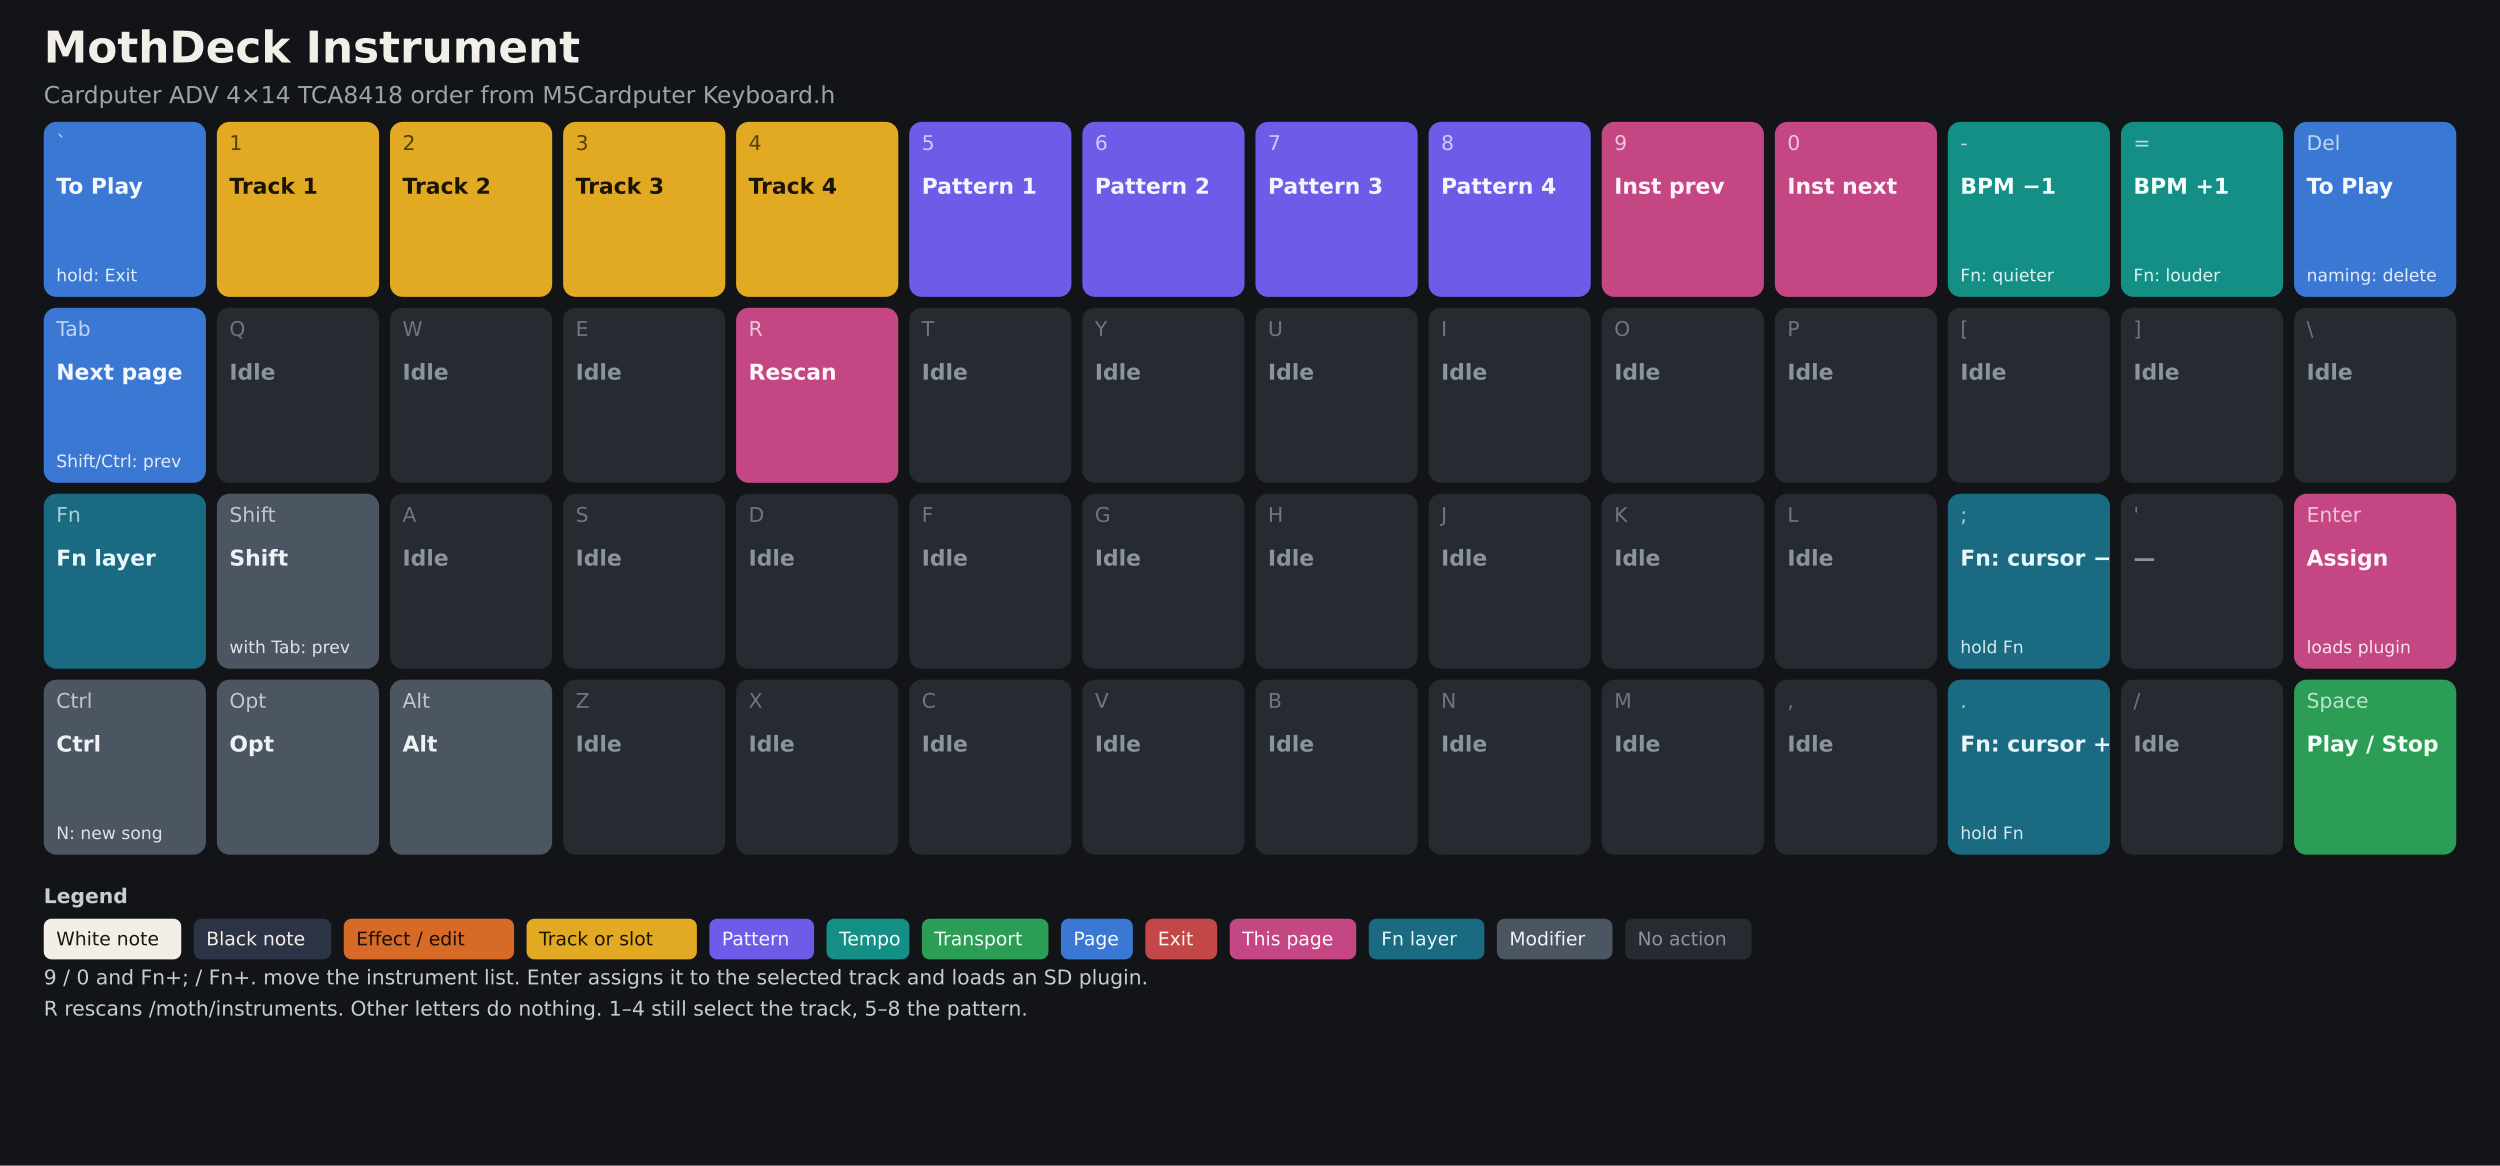
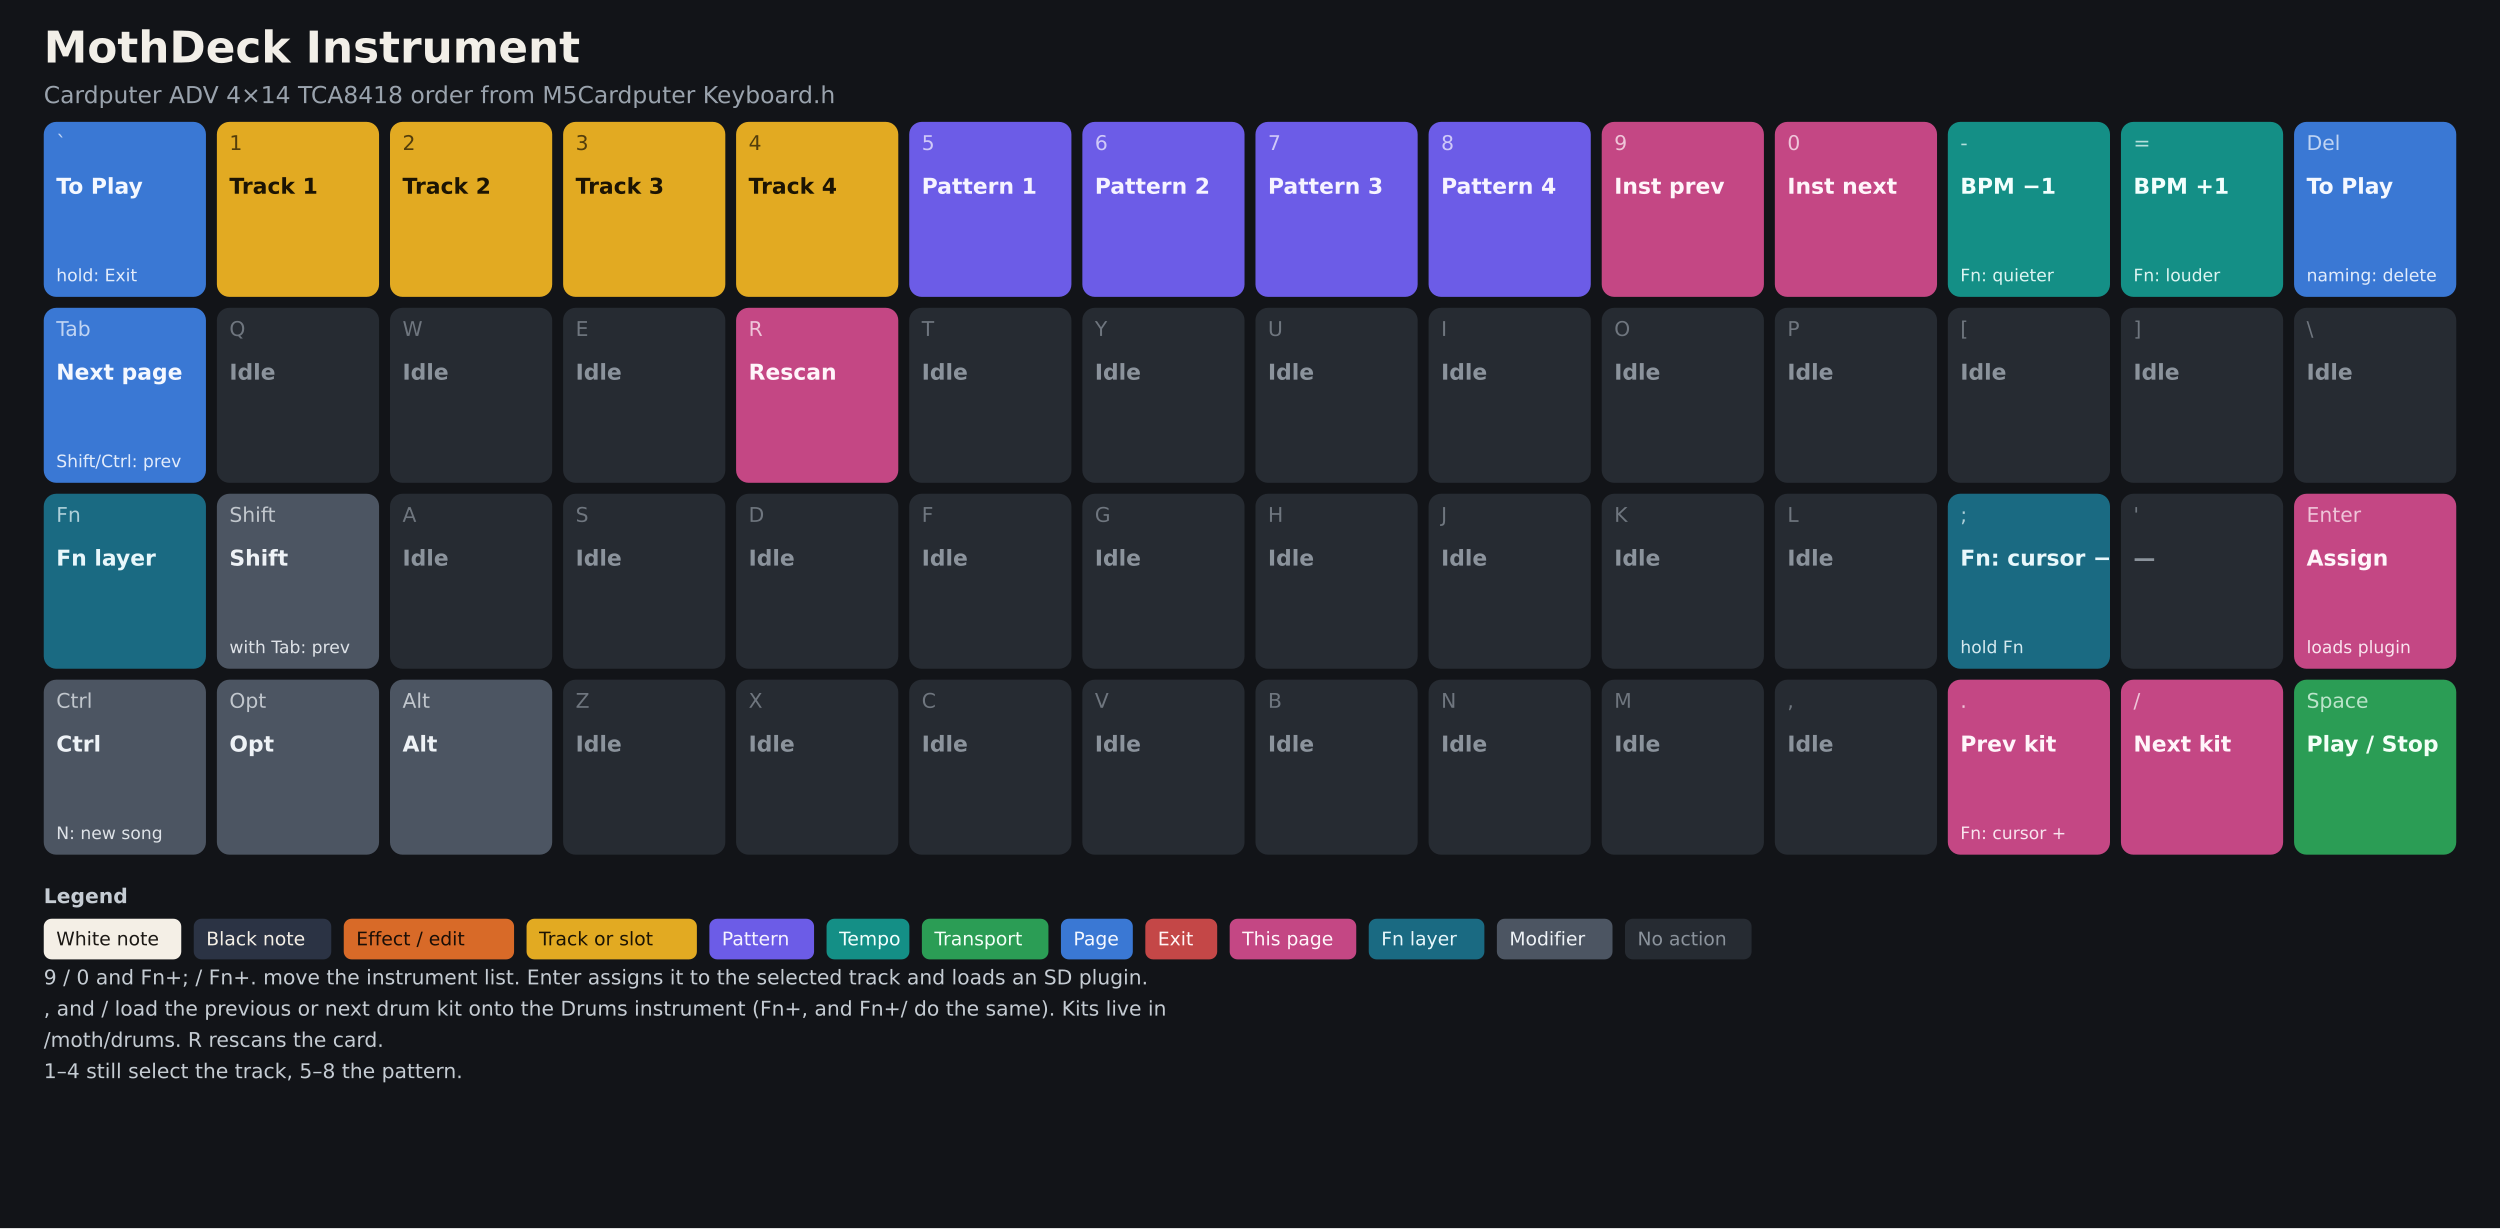
- <svg xmlns="http://www.w3.org/2000/svg" width="1600" height="746" viewBox="0 0 1600 746">
+ <svg xmlns="http://www.w3.org/2000/svg" width="1600" height="786" viewBox="0 0 1600 786">
  <style>text { font-family: 'DejaVu Sans', 'Liberation Sans', sans-serif; }</style>
  <rect width="100%" height="100%" fill="#121418" />
  <text x="28" y="40" fill="#f2efe8" font-size="28" font-weight="700">MothDeck  Instrument</text>
  <text x="28" y="66" fill="#9aa3ad" font-size="15">Cardputer ADV  4×14  TCA8418 order from M5Cardputer Keyboard.h</text>
  <rect x="28.0" y="78.0" width="103.8" height="112.0" rx="8" fill="#3a78d4" />
  <text x="36.0" y="96.0" fill="#f4f8ff" font-size="13" opacity="0.72">`</text>
  <text x="36.0" y="124.0" fill="#f4f8ff" font-size="14" font-weight="700">To Play</text>
  <text x="36.0" y="180.0" fill="#f4f8ff" font-size="11" opacity="0.9">hold: Exit</text>
  <rect x="138.8" y="78.0" width="103.8" height="112.0" rx="8" fill="#e2aa22" />
  <text x="146.8" y="96.0" fill="#1c1403" font-size="13" opacity="0.72">1</text>
  <text x="146.8" y="124.0" fill="#1c1403" font-size="14" font-weight="700">Track 1</text>
  <rect x="249.6" y="78.0" width="103.8" height="112.0" rx="8" fill="#e2aa22" />
  <text x="257.6" y="96.0" fill="#1c1403" font-size="13" opacity="0.72">2</text>
  <text x="257.6" y="124.0" fill="#1c1403" font-size="14" font-weight="700">Track 2</text>
  <rect x="360.4" y="78.0" width="103.8" height="112.0" rx="8" fill="#e2aa22" />
  <text x="368.4" y="96.0" fill="#1c1403" font-size="13" opacity="0.72">3</text>
  <text x="368.4" y="124.0" fill="#1c1403" font-size="14" font-weight="700">Track 3</text>
  <rect x="471.1" y="78.0" width="103.8" height="112.0" rx="8" fill="#e2aa22" />
  <text x="479.1" y="96.0" fill="#1c1403" font-size="13" opacity="0.72">4</text>
  <text x="479.1" y="124.0" fill="#1c1403" font-size="14" font-weight="700">Track 4</text>
  <rect x="581.9" y="78.0" width="103.8" height="112.0" rx="8" fill="#6c5ce7" />
  <text x="589.9" y="96.0" fill="#f6f3ff" font-size="13" opacity="0.72">5</text>
  <text x="589.9" y="124.0" fill="#f6f3ff" font-size="14" font-weight="700">Pattern 1</text>
  <rect x="692.7" y="78.0" width="103.8" height="112.0" rx="8" fill="#6c5ce7" />
  <text x="700.7" y="96.0" fill="#f6f3ff" font-size="13" opacity="0.72">6</text>
  <text x="700.7" y="124.0" fill="#f6f3ff" font-size="14" font-weight="700">Pattern 2</text>
  <rect x="803.5" y="78.0" width="103.8" height="112.0" rx="8" fill="#6c5ce7" />
  <text x="811.5" y="96.0" fill="#f6f3ff" font-size="13" opacity="0.72">7</text>
  <text x="811.5" y="124.0" fill="#f6f3ff" font-size="14" font-weight="700">Pattern 3</text>
  <rect x="914.3" y="78.0" width="103.8" height="112.0" rx="8" fill="#6c5ce7" />
  <text x="922.3" y="96.0" fill="#f6f3ff" font-size="13" opacity="0.72">8</text>
  <text x="922.3" y="124.0" fill="#f6f3ff" font-size="14" font-weight="700">Pattern 4</text>
  <rect x="1025.1" y="78.0" width="103.8" height="112.0" rx="8" fill="#c44784" />
  <text x="1033.1" y="96.0" fill="#fff5fa" font-size="13" opacity="0.72">9</text>
  <text x="1033.1" y="124.0" fill="#fff5fa" font-size="14" font-weight="700">Inst prev</text>
  <rect x="1135.9" y="78.0" width="103.8" height="112.0" rx="8" fill="#c44784" />
  <text x="1143.9" y="96.0" fill="#fff5fa" font-size="13" opacity="0.72">0</text>
  <text x="1143.9" y="124.0" fill="#fff5fa" font-size="14" font-weight="700">Inst next</text>
  <rect x="1246.6" y="78.0" width="103.8" height="112.0" rx="8" fill="#148f86" />
  <text x="1254.6" y="96.0" fill="#f2fffd" font-size="13" opacity="0.72">-</text>
  <text x="1254.6" y="124.0" fill="#f2fffd" font-size="14" font-weight="700">BPM −1</text>
  <text x="1254.6" y="180.0" fill="#f2fffd" font-size="11" opacity="0.9">Fn: quieter</text>
  <rect x="1357.4" y="78.0" width="103.8" height="112.0" rx="8" fill="#148f86" />
  <text x="1365.4" y="96.0" fill="#f2fffd" font-size="13" opacity="0.72">=</text>
  <text x="1365.4" y="124.0" fill="#f2fffd" font-size="14" font-weight="700">BPM +1</text>
  <text x="1365.4" y="180.0" fill="#f2fffd" font-size="11" opacity="0.9">Fn: louder</text>
  <rect x="1468.2" y="78.0" width="103.8" height="112.0" rx="8" fill="#3a78d4" />
  <text x="1476.2" y="96.0" fill="#f4f8ff" font-size="13" opacity="0.72">Del</text>
  <text x="1476.2" y="124.0" fill="#f4f8ff" font-size="14" font-weight="700">To Play</text>
  <text x="1476.2" y="180.0" fill="#f4f8ff" font-size="11" opacity="0.9">naming: delete</text>
  <rect x="28.0" y="197.0" width="103.8" height="112.0" rx="8" fill="#3a78d4" />
  <text x="36.0" y="215.0" fill="#f4f8ff" font-size="13" opacity="0.72">Tab</text>
  <text x="36.0" y="243.0" fill="#f4f8ff" font-size="14" font-weight="700">Next page</text>
  <text x="36.0" y="299.0" fill="#f4f8ff" font-size="11" opacity="0.9">Shift/Ctrl: prev</text>
  <rect x="138.8" y="197.0" width="103.8" height="112.0" rx="8" fill="#262b32" />
  <text x="146.8" y="215.0" fill="#8b939c" font-size="13" opacity="0.72">Q</text>
  <text x="146.8" y="243.0" fill="#8b939c" font-size="14" font-weight="700">Idle</text>
  <rect x="249.6" y="197.0" width="103.8" height="112.0" rx="8" fill="#262b32" />
  <text x="257.6" y="215.0" fill="#8b939c" font-size="13" opacity="0.72">W</text>
  <text x="257.6" y="243.0" fill="#8b939c" font-size="14" font-weight="700">Idle</text>
  <rect x="360.4" y="197.0" width="103.8" height="112.0" rx="8" fill="#262b32" />
  <text x="368.4" y="215.0" fill="#8b939c" font-size="13" opacity="0.72">E</text>
  <text x="368.4" y="243.0" fill="#8b939c" font-size="14" font-weight="700">Idle</text>
  <rect x="471.1" y="197.0" width="103.8" height="112.0" rx="8" fill="#c44784" />
  <text x="479.1" y="215.0" fill="#fff5fa" font-size="13" opacity="0.72">R</text>
  <text x="479.1" y="243.0" fill="#fff5fa" font-size="14" font-weight="700">Rescan</text>
  <rect x="581.9" y="197.0" width="103.8" height="112.0" rx="8" fill="#262b32" />
  <text x="589.9" y="215.0" fill="#8b939c" font-size="13" opacity="0.72">T</text>
  <text x="589.9" y="243.0" fill="#8b939c" font-size="14" font-weight="700">Idle</text>
  <rect x="692.7" y="197.0" width="103.8" height="112.0" rx="8" fill="#262b32" />
  <text x="700.7" y="215.0" fill="#8b939c" font-size="13" opacity="0.72">Y</text>
  <text x="700.7" y="243.0" fill="#8b939c" font-size="14" font-weight="700">Idle</text>
  <rect x="803.5" y="197.0" width="103.8" height="112.0" rx="8" fill="#262b32" />
  <text x="811.5" y="215.0" fill="#8b939c" font-size="13" opacity="0.72">U</text>
  <text x="811.5" y="243.0" fill="#8b939c" font-size="14" font-weight="700">Idle</text>
  <rect x="914.3" y="197.0" width="103.8" height="112.0" rx="8" fill="#262b32" />
  <text x="922.3" y="215.0" fill="#8b939c" font-size="13" opacity="0.72">I</text>
  <text x="922.3" y="243.0" fill="#8b939c" font-size="14" font-weight="700">Idle</text>
  <rect x="1025.1" y="197.0" width="103.8" height="112.0" rx="8" fill="#262b32" />
  <text x="1033.1" y="215.0" fill="#8b939c" font-size="13" opacity="0.72">O</text>
  <text x="1033.1" y="243.0" fill="#8b939c" font-size="14" font-weight="700">Idle</text>
  <rect x="1135.9" y="197.0" width="103.8" height="112.0" rx="8" fill="#262b32" />
  <text x="1143.9" y="215.0" fill="#8b939c" font-size="13" opacity="0.72">P</text>
  <text x="1143.9" y="243.0" fill="#8b939c" font-size="14" font-weight="700">Idle</text>
  <rect x="1246.6" y="197.0" width="103.8" height="112.0" rx="8" fill="#262b32" />
  <text x="1254.6" y="215.0" fill="#8b939c" font-size="13" opacity="0.72">[</text>
  <text x="1254.6" y="243.0" fill="#8b939c" font-size="14" font-weight="700">Idle</text>
  <rect x="1357.4" y="197.0" width="103.8" height="112.0" rx="8" fill="#262b32" />
  <text x="1365.4" y="215.0" fill="#8b939c" font-size="13" opacity="0.72">]</text>
  <text x="1365.4" y="243.0" fill="#8b939c" font-size="14" font-weight="700">Idle</text>
  <rect x="1468.2" y="197.0" width="103.8" height="112.0" rx="8" fill="#262b32" />
  <text x="1476.2" y="215.0" fill="#8b939c" font-size="13" opacity="0.72">\</text>
  <text x="1476.2" y="243.0" fill="#8b939c" font-size="14" font-weight="700">Idle</text>
  <rect x="28.0" y="316.0" width="103.8" height="112.0" rx="8" fill="#1a6a82" />
  <text x="36.0" y="334.0" fill="#e8f7fb" font-size="13" opacity="0.72">Fn</text>
  <text x="36.0" y="362.0" fill="#e8f7fb" font-size="14" font-weight="700">Fn layer</text>
  <rect x="138.8" y="316.0" width="103.8" height="112.0" rx="8" fill="#4c5562" />
  <text x="146.8" y="334.0" fill="#eef2f6" font-size="13" opacity="0.72">Shift</text>
  <text x="146.8" y="362.0" fill="#eef2f6" font-size="14" font-weight="700">Shift</text>
  <text x="146.8" y="418.0" fill="#eef2f6" font-size="11" opacity="0.9">with Tab: prev</text>
  <rect x="249.6" y="316.0" width="103.8" height="112.0" rx="8" fill="#262b32" />
  <text x="257.6" y="334.0" fill="#8b939c" font-size="13" opacity="0.72">A</text>
  <text x="257.6" y="362.0" fill="#8b939c" font-size="14" font-weight="700">Idle</text>
  <rect x="360.4" y="316.0" width="103.8" height="112.0" rx="8" fill="#262b32" />
  <text x="368.4" y="334.0" fill="#8b939c" font-size="13" opacity="0.72">S</text>
  <text x="368.4" y="362.0" fill="#8b939c" font-size="14" font-weight="700">Idle</text>
  <rect x="471.1" y="316.0" width="103.8" height="112.0" rx="8" fill="#262b32" />
  <text x="479.1" y="334.0" fill="#8b939c" font-size="13" opacity="0.72">D</text>
  <text x="479.1" y="362.0" fill="#8b939c" font-size="14" font-weight="700">Idle</text>
  <rect x="581.9" y="316.0" width="103.8" height="112.0" rx="8" fill="#262b32" />
  <text x="589.9" y="334.0" fill="#8b939c" font-size="13" opacity="0.72">F</text>
  <text x="589.9" y="362.0" fill="#8b939c" font-size="14" font-weight="700">Idle</text>
  <rect x="692.7" y="316.0" width="103.8" height="112.0" rx="8" fill="#262b32" />
  <text x="700.7" y="334.0" fill="#8b939c" font-size="13" opacity="0.72">G</text>
  <text x="700.7" y="362.0" fill="#8b939c" font-size="14" font-weight="700">Idle</text>
  <rect x="803.5" y="316.0" width="103.8" height="112.0" rx="8" fill="#262b32" />
  <text x="811.5" y="334.0" fill="#8b939c" font-size="13" opacity="0.72">H</text>
  <text x="811.5" y="362.0" fill="#8b939c" font-size="14" font-weight="700">Idle</text>
  <rect x="914.3" y="316.0" width="103.8" height="112.0" rx="8" fill="#262b32" />
  <text x="922.3" y="334.0" fill="#8b939c" font-size="13" opacity="0.72">J</text>
  <text x="922.3" y="362.0" fill="#8b939c" font-size="14" font-weight="700">Idle</text>
  <rect x="1025.1" y="316.0" width="103.8" height="112.0" rx="8" fill="#262b32" />
  <text x="1033.1" y="334.0" fill="#8b939c" font-size="13" opacity="0.72">K</text>
  <text x="1033.1" y="362.0" fill="#8b939c" font-size="14" font-weight="700">Idle</text>
  <rect x="1135.9" y="316.0" width="103.8" height="112.0" rx="8" fill="#262b32" />
  <text x="1143.9" y="334.0" fill="#8b939c" font-size="13" opacity="0.72">L</text>
  <text x="1143.9" y="362.0" fill="#8b939c" font-size="14" font-weight="700">Idle</text>
  <rect x="1246.6" y="316.0" width="103.8" height="112.0" rx="8" fill="#1a6a82" />
  <text x="1254.6" y="334.0" fill="#e8f7fb" font-size="13" opacity="0.72">;</text>
  <text x="1254.6" y="362.0" fill="#e8f7fb" font-size="14" font-weight="700">Fn: cursor −</text>
  <text x="1254.6" y="418.0" fill="#e8f7fb" font-size="11" opacity="0.9">hold Fn</text>
  <rect x="1357.4" y="316.0" width="103.8" height="112.0" rx="8" fill="#262b32" />
  <text x="1365.4" y="334.0" fill="#8b939c" font-size="13" opacity="0.72">'</text>
  <text x="1365.4" y="362.0" fill="#8b939c" font-size="14" font-weight="700">—</text>
  <rect x="1468.2" y="316.0" width="103.8" height="112.0" rx="8" fill="#c44784" />
  <text x="1476.2" y="334.0" fill="#fff5fa" font-size="13" opacity="0.72">Enter</text>
  <text x="1476.2" y="362.0" fill="#fff5fa" font-size="14" font-weight="700">Assign</text>
  <text x="1476.2" y="418.0" fill="#fff5fa" font-size="11" opacity="0.9">loads plugin</text>
  <rect x="28.0" y="435.0" width="103.8" height="112.0" rx="8" fill="#4c5562" />
  <text x="36.0" y="453.0" fill="#eef2f6" font-size="13" opacity="0.72">Ctrl</text>
  <text x="36.0" y="481.0" fill="#eef2f6" font-size="14" font-weight="700">Ctrl</text>
  <text x="36.0" y="537.0" fill="#eef2f6" font-size="11" opacity="0.9">N: new song</text>
  <rect x="138.8" y="435.0" width="103.8" height="112.0" rx="8" fill="#4c5562" />
  <text x="146.8" y="453.0" fill="#eef2f6" font-size="13" opacity="0.72">Opt</text>
  <text x="146.8" y="481.0" fill="#eef2f6" font-size="14" font-weight="700">Opt</text>
  <rect x="249.6" y="435.0" width="103.8" height="112.0" rx="8" fill="#4c5562" />
  <text x="257.6" y="453.0" fill="#eef2f6" font-size="13" opacity="0.72">Alt</text>
  <text x="257.6" y="481.0" fill="#eef2f6" font-size="14" font-weight="700">Alt</text>
  <rect x="360.4" y="435.0" width="103.8" height="112.0" rx="8" fill="#262b32" />
  <text x="368.4" y="453.0" fill="#8b939c" font-size="13" opacity="0.72">Z</text>
  <text x="368.4" y="481.0" fill="#8b939c" font-size="14" font-weight="700">Idle</text>
  <rect x="471.1" y="435.0" width="103.8" height="112.0" rx="8" fill="#262b32" />
  <text x="479.1" y="453.0" fill="#8b939c" font-size="13" opacity="0.72">X</text>
  <text x="479.1" y="481.0" fill="#8b939c" font-size="14" font-weight="700">Idle</text>
  <rect x="581.9" y="435.0" width="103.8" height="112.0" rx="8" fill="#262b32" />
  <text x="589.9" y="453.0" fill="#8b939c" font-size="13" opacity="0.72">C</text>
  <text x="589.9" y="481.0" fill="#8b939c" font-size="14" font-weight="700">Idle</text>
  <rect x="692.7" y="435.0" width="103.8" height="112.0" rx="8" fill="#262b32" />
  <text x="700.7" y="453.0" fill="#8b939c" font-size="13" opacity="0.72">V</text>
  <text x="700.7" y="481.0" fill="#8b939c" font-size="14" font-weight="700">Idle</text>
  <rect x="803.5" y="435.0" width="103.8" height="112.0" rx="8" fill="#262b32" />
  <text x="811.5" y="453.0" fill="#8b939c" font-size="13" opacity="0.72">B</text>
  <text x="811.5" y="481.0" fill="#8b939c" font-size="14" font-weight="700">Idle</text>
  <rect x="914.3" y="435.0" width="103.8" height="112.0" rx="8" fill="#262b32" />
  <text x="922.3" y="453.0" fill="#8b939c" font-size="13" opacity="0.72">N</text>
  <text x="922.3" y="481.0" fill="#8b939c" font-size="14" font-weight="700">Idle</text>
  <rect x="1025.1" y="435.0" width="103.8" height="112.0" rx="8" fill="#262b32" />
  <text x="1033.1" y="453.0" fill="#8b939c" font-size="13" opacity="0.72">M</text>
  <text x="1033.1" y="481.0" fill="#8b939c" font-size="14" font-weight="700">Idle</text>
  <rect x="1135.9" y="435.0" width="103.8" height="112.0" rx="8" fill="#262b32" />
  <text x="1143.9" y="453.0" fill="#8b939c" font-size="13" opacity="0.72">,</text>
  <text x="1143.9" y="481.0" fill="#8b939c" font-size="14" font-weight="700">Idle</text>
-   <rect x="1246.6" y="435.0" width="103.8" height="112.0" rx="8" fill="#1a6a82" />
-   <text x="1254.6" y="453.0" fill="#e8f7fb" font-size="13" opacity="0.72">.</text>
-   <text x="1254.6" y="481.0" fill="#e8f7fb" font-size="14" font-weight="700">Fn: cursor +</text>
-   <text x="1254.6" y="537.0" fill="#e8f7fb" font-size="11" opacity="0.9">hold Fn</text>
-   <rect x="1357.4" y="435.0" width="103.8" height="112.0" rx="8" fill="#262b32" />
-   <text x="1365.4" y="453.0" fill="#8b939c" font-size="13" opacity="0.72">/</text>
-   <text x="1365.4" y="481.0" fill="#8b939c" font-size="14" font-weight="700">Idle</text>
+   <rect x="1246.6" y="435.0" width="103.8" height="112.0" rx="8" fill="#c44784" />
+   <text x="1254.6" y="453.0" fill="#fff5fa" font-size="13" opacity="0.72">.</text>
+   <text x="1254.6" y="481.0" fill="#fff5fa" font-size="14" font-weight="700">Prev kit</text>
+   <text x="1254.6" y="537.0" fill="#fff5fa" font-size="11" opacity="0.9">Fn: cursor +</text>
+   <rect x="1357.4" y="435.0" width="103.8" height="112.0" rx="8" fill="#c44784" />
+   <text x="1365.4" y="453.0" fill="#fff5fa" font-size="13" opacity="0.72">/</text>
+   <text x="1365.4" y="481.0" fill="#fff5fa" font-size="14" font-weight="700">Next kit</text>
  <rect x="1468.2" y="435.0" width="103.8" height="112.0" rx="8" fill="#2b9d55" />
  <text x="1476.2" y="453.0" fill="#f3fff7" font-size="13" opacity="0.72">Space</text>
  <text x="1476.2" y="481.0" fill="#f3fff7" font-size="14" font-weight="700">Play / Stop</text>
  <text x="28" y="578" fill="#c5ccd3" font-size="13" font-weight="700">Legend</text>
  <rect x="28" y="588" width="88" height="26" rx="5" fill="#f4efe6" />
  <text x="36" y="605" fill="#1b1814" font-size="12">White note</text>
  <rect x="124" y="588" width="88" height="26" rx="5" fill="#2b3344" />
  <text x="132" y="605" fill="#f4efe6" font-size="12">Black note</text>
  <rect x="220" y="588" width="109" height="26" rx="5" fill="#d86a28" />
  <text x="228" y="605" fill="#1a0e06" font-size="12">Effect / edit</text>
  <rect x="337" y="588" width="109" height="26" rx="5" fill="#e2aa22" />
  <text x="345" y="605" fill="#1c1403" font-size="12">Track or slot</text>
  <rect x="454" y="588" width="67" height="26" rx="5" fill="#6c5ce7" />
  <text x="462" y="605" fill="#f6f3ff" font-size="12">Pattern</text>
  <rect x="529" y="588" width="53" height="26" rx="5" fill="#148f86" />
  <text x="537" y="605" fill="#f2fffd" font-size="12">Tempo</text>
  <rect x="590" y="588" width="81" height="26" rx="5" fill="#2b9d55" />
  <text x="598" y="605" fill="#f3fff7" font-size="12">Transport</text>
  <rect x="679" y="588" width="46" height="26" rx="5" fill="#3a78d4" />
  <text x="687" y="605" fill="#f4f8ff" font-size="12">Page</text>
  <rect x="733" y="588" width="46" height="26" rx="5" fill="#c44747" />
  <text x="741" y="605" fill="#fff6f6" font-size="12">Exit</text>
  <rect x="787" y="588" width="81" height="26" rx="5" fill="#c44784" />
  <text x="795" y="605" fill="#fff5fa" font-size="12">This page</text>
  <rect x="876" y="588" width="74" height="26" rx="5" fill="#1a6a82" />
  <text x="884" y="605" fill="#e8f7fb" font-size="12">Fn layer</text>
  <rect x="958" y="588" width="74" height="26" rx="5" fill="#4c5562" />
  <text x="966" y="605" fill="#eef2f6" font-size="12">Modifier</text>
  <rect x="1040" y="588" width="81" height="26" rx="5" fill="#262b32" />
  <text x="1048" y="605" fill="#8b939c" font-size="12">No action</text>
  <text x="28" y="630" fill="#c5ccd3" font-size="13">9 / 0 and Fn+; / Fn+. move the instrument list. Enter assigns it to the selected track and loads an SD plugin.</text>
-   <text x="28" y="650" fill="#c5ccd3" font-size="13">R rescans /moth/instruments. Other letters do nothing. 1–4 still select the track, 5–8 the pattern.</text>
+   <text x="28" y="650" fill="#c5ccd3" font-size="13">, and / load the previous or next drum kit onto the Drums instrument (Fn+, and Fn+/ do the same). Kits live in</text>
+   <text x="28" y="670" fill="#c5ccd3" font-size="13">/moth/drums. R rescans the card.</text>
+   <text x="28" y="690" fill="#c5ccd3" font-size="13">1–4 still select the track, 5–8 the pattern.</text>
</svg>
